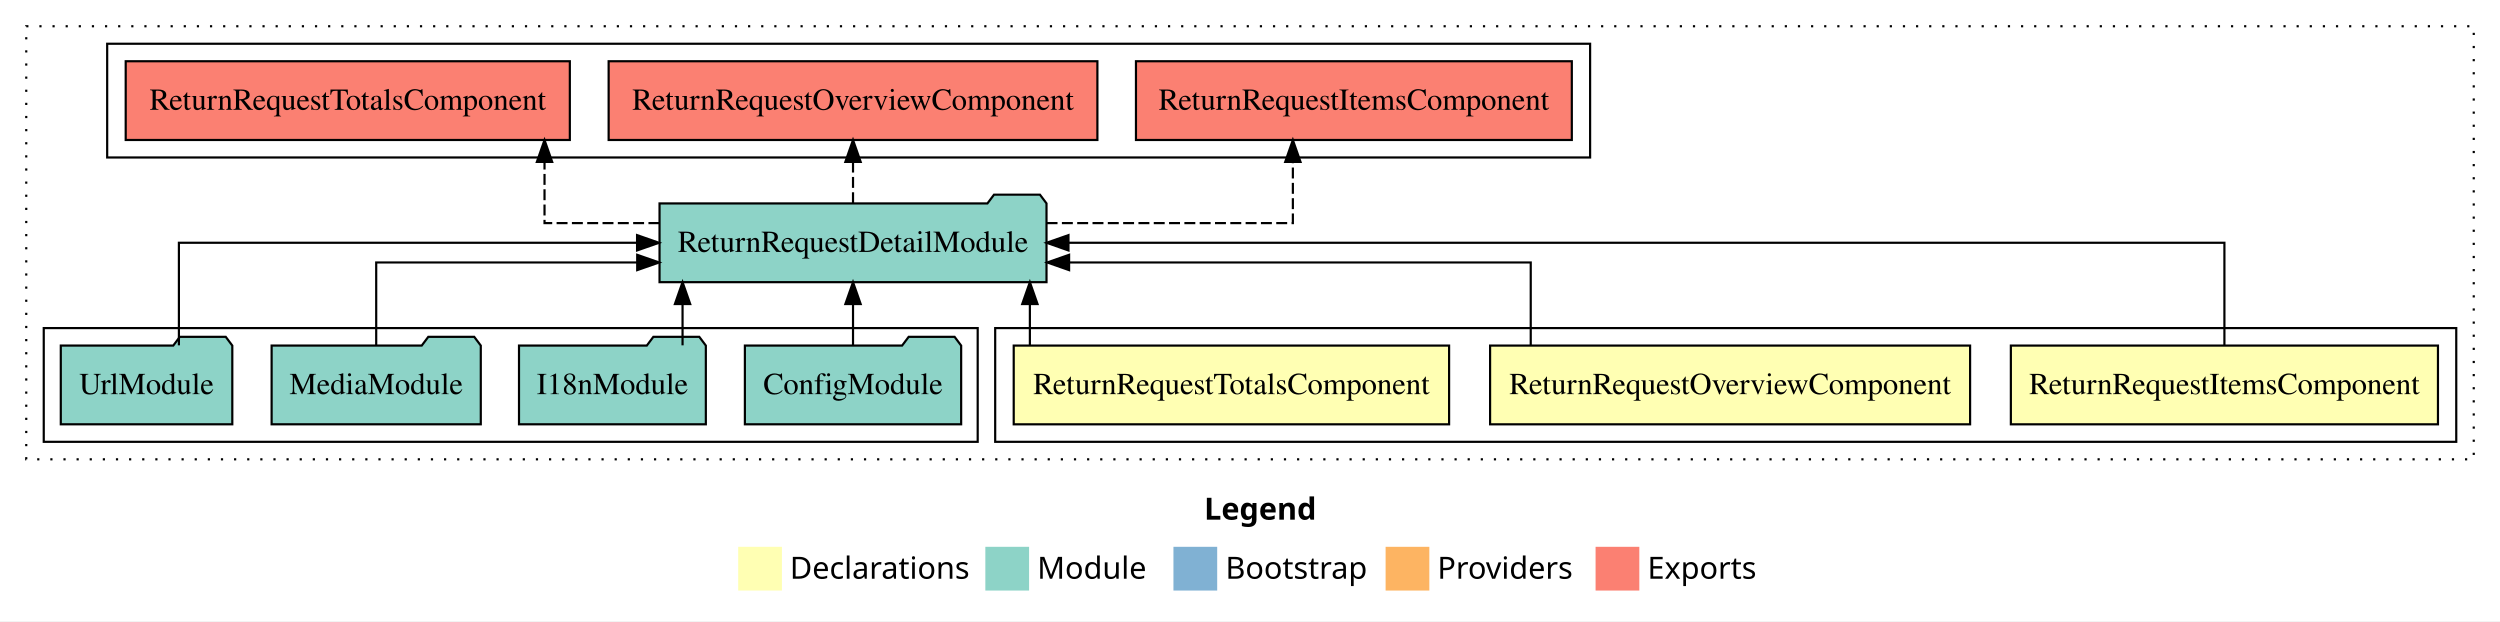
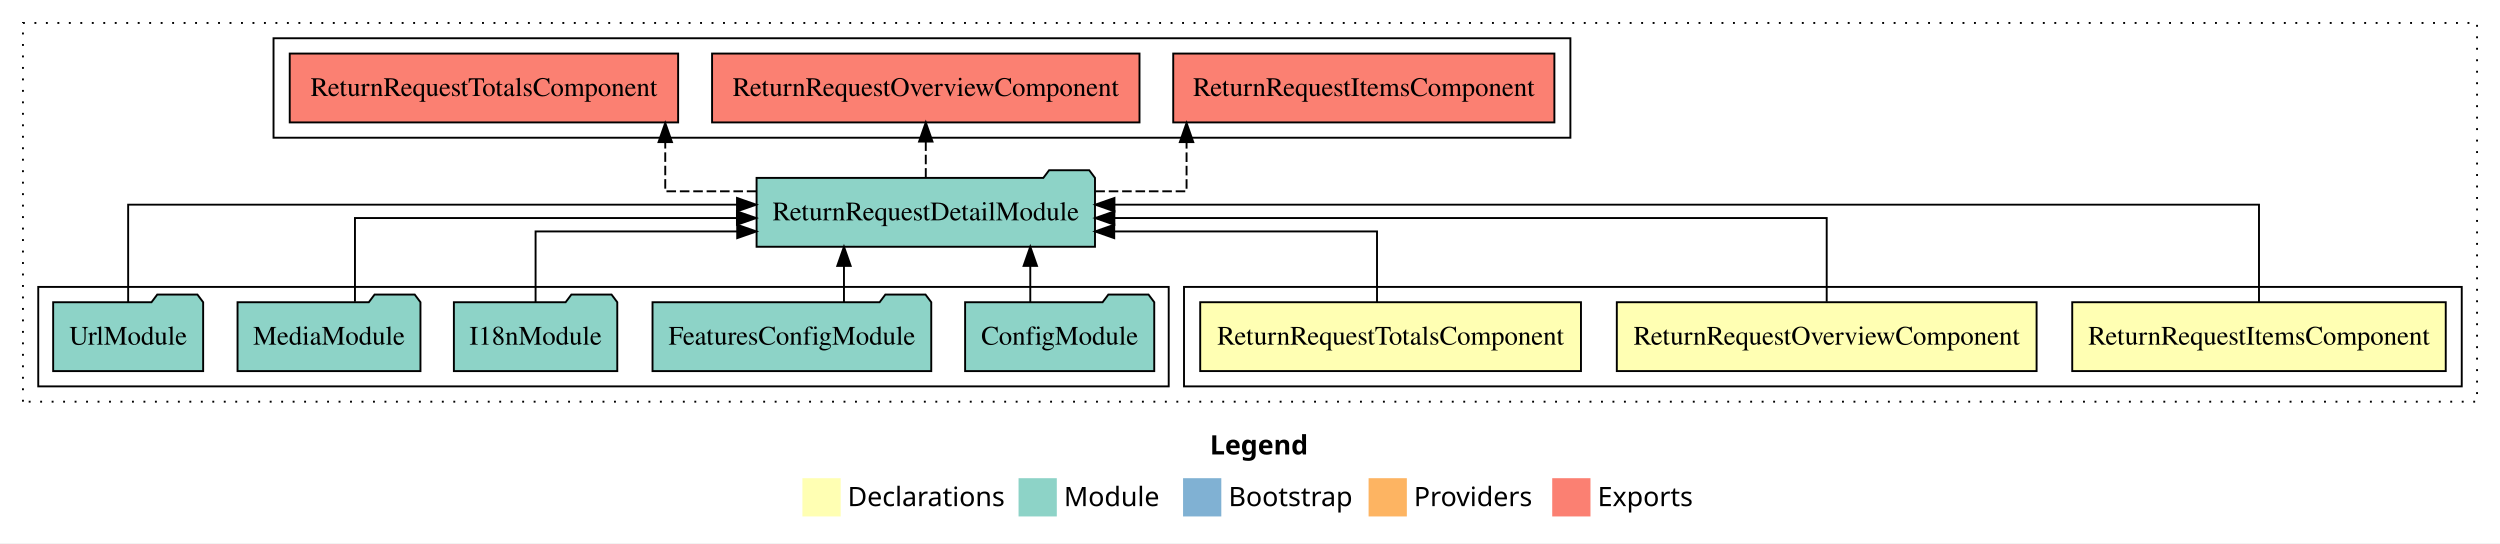
- <svg xmlns="http://www.w3.org/2000/svg" width="1143pt" height="284pt" viewBox="0.00 0.00 1143.00 284.00">
+ <svg xmlns="http://www.w3.org/2000/svg" width="1307pt" height="284pt" viewBox="0.00 0.00 1307.00 284.00">
  <g id="graph0" class="graph" transform="scale(1 1) rotate(0) translate(4 280)">
-     <polygon fill="#ffffff" stroke="transparent" points="-4,4 -4,-280 1139,-280 1139,4 -4,4" />
-     <text text-anchor="start" x="546.509" y="-42.4" font-family="sans-serif" font-weight="bold" font-size="14.00" fill="#000000">Legend</text>
-     <polygon fill="#ffffb3" stroke="transparent" points="333.5,-10 333.5,-30 353.5,-30 353.5,-10 333.5,-10" />
-     <text text-anchor="start" x="357.129" y="-15.4" font-family="sans-serif" font-size="14.00" fill="#000000">  Declarations</text>
-     <polygon fill="#8dd3c7" stroke="transparent" points="446.5,-10 446.5,-30 466.5,-30 466.5,-10 446.5,-10" />
-     <text text-anchor="start" x="470.225" y="-15.4" font-family="sans-serif" font-size="14.00" fill="#000000">  Module</text>
-     <polygon fill="#80b1d3" stroke="transparent" points="532.5,-10 532.5,-30 552.5,-30 552.5,-10 532.5,-10" />
-     <text text-anchor="start" x="556.281" y="-15.4" font-family="sans-serif" font-size="14.00" fill="#000000">  Bootstrap</text>
-     <polygon fill="#fdb462" stroke="transparent" points="629.5,-10 629.5,-30 649.5,-30 649.5,-10 629.5,-10" />
-     <text text-anchor="start" x="653.173" y="-15.4" font-family="sans-serif" font-size="14.00" fill="#000000">  Providers</text>
-     <polygon fill="#fb8072" stroke="transparent" points="725.5,-10 725.5,-30 745.5,-30 745.5,-10 725.5,-10" />
-     <text text-anchor="start" x="749.226" y="-15.4" font-family="sans-serif" font-size="14.00" fill="#000000">  Exports</text>
+     <polygon fill="#ffffff" stroke="transparent" points="-4,4 -4,-280 1303,-280 1303,4 -4,4" />
+     <text text-anchor="start" x="628.509" y="-42.4" font-family="sans-serif" font-weight="bold" font-size="14.00" fill="#000000">Legend</text>
+     <polygon fill="#ffffb3" stroke="transparent" points="415.5,-10 415.5,-30 435.5,-30 435.5,-10 415.5,-10" />
+     <text text-anchor="start" x="439.129" y="-15.4" font-family="sans-serif" font-size="14.00" fill="#000000">  Declarations</text>
+     <polygon fill="#8dd3c7" stroke="transparent" points="528.5,-10 528.5,-30 548.5,-30 548.5,-10 528.5,-10" />
+     <text text-anchor="start" x="552.225" y="-15.4" font-family="sans-serif" font-size="14.00" fill="#000000">  Module</text>
+     <polygon fill="#80b1d3" stroke="transparent" points="614.5,-10 614.5,-30 634.5,-30 634.5,-10 614.5,-10" />
+     <text text-anchor="start" x="638.281" y="-15.4" font-family="sans-serif" font-size="14.00" fill="#000000">  Bootstrap</text>
+     <polygon fill="#fdb462" stroke="transparent" points="711.5,-10 711.5,-30 731.5,-30 731.5,-10 711.5,-10" />
+     <text text-anchor="start" x="735.173" y="-15.4" font-family="sans-serif" font-size="14.00" fill="#000000">  Providers</text>
+     <polygon fill="#fb8072" stroke="transparent" points="807.5,-10 807.5,-30 827.5,-30 827.5,-10 807.5,-10" />
+     <text text-anchor="start" x="831.226" y="-15.4" font-family="sans-serif" font-size="14.00" fill="#000000">  Exports</text>
    <g id="clust1" class="cluster">
-       <polygon fill="none" stroke="#000000" stroke-dasharray="1,5" points="8,-70 8,-268 1127,-268 1127,-70 8,-70" />
+       <polygon fill="none" stroke="#000000" stroke-dasharray="1,5" points="8,-70 8,-268 1291,-268 1291,-70 8,-70" />
    </g>
    <g id="clust2" class="cluster">
-       <polygon fill="none" stroke="#000000" points="451,-78 451,-130 1119,-130 1119,-78 451,-78" />
+       <polygon fill="none" stroke="#000000" points="615,-78 615,-130 1283,-130 1283,-78 615,-78" />
    </g>
    <g id="clust6" class="cluster">
-       <polygon fill="none" stroke="#000000" points="16,-78 16,-130 443,-130 443,-78 16,-78" />
+       <polygon fill="none" stroke="#000000" points="16,-78 16,-130 607,-130 607,-78 16,-78" />
    </g>
    <g id="clust7" class="cluster">
-       <polygon fill="none" stroke="#000000" points="45,-208 45,-260 723,-260 723,-208 45,-208" />
+       <polygon fill="none" stroke="#000000" points="139,-208 139,-260 817,-260 817,-208 139,-208" />
    </g>
    <g id="node1" class="node">
-       <polygon fill="#ffffb3" stroke="#000000" points="1110.637,-122 915.363,-122 915.363,-86 1110.637,-86 1110.637,-122" />
-       <text text-anchor="middle" x="1013" y="-99.8" font-family="Times,serif" font-size="14.00" fill="#000000">ReturnRequestItemsComponent</text>
+       <polygon fill="#ffffb3" stroke="#000000" points="1274.637,-122 1079.363,-122 1079.363,-86 1274.637,-86 1274.637,-122" />
+       <text text-anchor="middle" x="1177" y="-99.8" font-family="Times,serif" font-size="14.00" fill="#000000">ReturnRequestItemsComponent</text>
    </g>
    <g id="node4" class="node">
-       <polygon fill="#8dd3c7" stroke="#000000" points="474.461,-187 471.461,-191 450.461,-191 447.461,-187 297.539,-187 297.539,-151 474.461,-151 474.461,-187" />
-       <text text-anchor="middle" x="386" y="-164.8" font-family="Times,serif" font-size="14.00" fill="#000000">ReturnRequestDetailModule</text>
+       <polygon fill="#8dd3c7" stroke="#000000" points="568.461,-187 565.461,-191 544.461,-191 541.461,-187 391.539,-187 391.539,-151 568.461,-151 568.461,-187" />
+       <text text-anchor="middle" x="480" y="-164.8" font-family="Times,serif" font-size="14.00" fill="#000000">ReturnRequestDetailModule</text>
    </g>
    <g id="edge1" class="edge">
-       <path fill="none" stroke="#000000" d="M1013,-122.106C1013,-141.339 1013,-169 1013,-169 1013,-169 484.504,-169 484.504,-169" />
-       <polygon fill="#000000" stroke="#000000" points="484.504,-165.5 474.504,-169 484.504,-172.5 484.504,-165.5" />
+       <path fill="none" stroke="#000000" d="M1177,-122.129C1177,-142.572 1177,-173 1177,-173 1177,-173 578.629,-173 578.629,-173" />
+       <polygon fill="#000000" stroke="#000000" points="578.629,-169.5 568.629,-173 578.629,-176.5 578.629,-169.5" />
    </g>
    <g id="node2" class="node">
-       <polygon fill="#ffffb3" stroke="#000000" points="896.73,-122 677.27,-122 677.27,-86 896.73,-86 896.73,-122" />
-       <text text-anchor="middle" x="787" y="-99.8" font-family="Times,serif" font-size="14.00" fill="#000000">ReturnRequestOverviewComponent</text>
+       <polygon fill="#ffffb3" stroke="#000000" points="1060.73,-122 841.27,-122 841.27,-86 1060.73,-86 1060.73,-122" />
+       <text text-anchor="middle" x="951" y="-99.8" font-family="Times,serif" font-size="14.00" fill="#000000">ReturnRequestOverviewComponent</text>
    </g>
    <g id="edge2" class="edge">
-       <path fill="none" stroke="#000000" d="M695.852,-122.027C695.852,-138.398 695.852,-160 695.852,-160 695.852,-160 484.791,-160 484.791,-160" />
-       <polygon fill="#000000" stroke="#000000" points="484.791,-156.5 474.791,-160 484.791,-163.5 484.791,-156.5" />
+       <path fill="none" stroke="#000000" d="M951,-122.267C951,-140.555 951,-166 951,-166 951,-166 578.591,-166 578.591,-166" />
+       <polygon fill="#000000" stroke="#000000" points="578.591,-162.5 568.591,-166 578.591,-169.5 578.591,-162.5" />
    </g>
    <g id="node3" class="node">
-       <polygon fill="#ffffb3" stroke="#000000" points="658.529,-122 459.471,-122 459.471,-86 658.529,-86 658.529,-122" />
-       <text text-anchor="middle" x="559" y="-99.8" font-family="Times,serif" font-size="14.00" fill="#000000">ReturnRequestTotalsComponent</text>
+       <polygon fill="#ffffb3" stroke="#000000" points="822.529,-122 623.471,-122 623.471,-86 822.529,-86 822.529,-122" />
+       <text text-anchor="middle" x="723" y="-99.8" font-family="Times,serif" font-size="14.00" fill="#000000">ReturnRequestTotalsComponent</text>
    </g>
    <g id="edge3" class="edge">
-       <path fill="none" stroke="#000000" d="M466.858,-122.106C466.858,-122.106 466.858,-140.991 466.858,-140.991" />
-       <polygon fill="#000000" stroke="#000000" points="463.358,-140.991 466.858,-150.991 470.358,-140.991 463.358,-140.991" />
-     </g>
-     <g id="node9" class="node">
-       <polygon fill="#fb8072" stroke="#000000" points="714.637,-252 515.363,-252 515.363,-216 714.637,-216 714.637,-252" />
-       <text text-anchor="middle" x="615" y="-229.8" font-family="Times,serif" font-size="14.00" fill="#000000">ReturnRequestItemsComponent </text>
-     </g>
-     <g id="edge8" class="edge">
-       <path fill="none" stroke="#000000" stroke-dasharray="5,2" d="M474.497,-178C528.449,-178 587.098,-178 587.098,-178 587.098,-178 587.098,-205.973 587.098,-205.973" />
-       <polygon fill="#000000" stroke="#000000" points="583.598,-205.973 587.098,-215.973 590.598,-205.973 583.598,-205.973" />
+       <path fill="none" stroke="#000000" d="M715.902,-122.009C715.902,-138.049 715.902,-159 715.902,-159 715.902,-159 578.512,-159 578.512,-159" />
+       <polygon fill="#000000" stroke="#000000" points="578.512,-155.5 568.512,-159 578.512,-162.5 578.512,-155.5" />
    </g>
    <g id="node10" class="node">
-       <polygon fill="#fb8072" stroke="#000000" points="497.729,-252 274.271,-252 274.271,-216 497.729,-216 497.729,-252" />
-       <text text-anchor="middle" x="386" y="-229.8" font-family="Times,serif" font-size="14.00" fill="#000000">ReturnRequestOverviewComponent </text>
+       <polygon fill="#fb8072" stroke="#000000" points="808.637,-252 609.363,-252 609.363,-216 808.637,-216 808.637,-252" />
+       <text text-anchor="middle" x="709" y="-229.8" font-family="Times,serif" font-size="14.00" fill="#000000">ReturnRequestItemsComponent </text>
    </g>
    <g id="edge9" class="edge">
-       <path fill="none" stroke="#000000" stroke-dasharray="5,2" d="M386,-187.106C386,-187.106 386,-205.991 386,-205.991" />
-       <polygon fill="#000000" stroke="#000000" points="382.5,-205.991 386,-215.991 389.5,-205.991 382.5,-205.991" />
+       <path fill="none" stroke="#000000" stroke-dasharray="5,2" d="M568.651,-180C594.69,-180 616.334,-180 616.334,-180 616.334,-180 616.334,-205.718 616.334,-205.718" />
+       <polygon fill="#000000" stroke="#000000" points="612.834,-205.718 616.334,-215.718 619.834,-205.718 612.834,-205.718" />
    </g>
    <g id="node11" class="node">
-       <polygon fill="#fb8072" stroke="#000000" points="256.529,-252 53.471,-252 53.471,-216 256.529,-216 256.529,-252" />
-       <text text-anchor="middle" x="155" y="-229.8" font-family="Times,serif" font-size="14.00" fill="#000000">ReturnRequestTotalsComponent </text>
+       <polygon fill="#fb8072" stroke="#000000" points="591.73,-252 368.271,-252 368.271,-216 591.73,-216 591.73,-252" />
+       <text text-anchor="middle" x="480" y="-229.8" font-family="Times,serif" font-size="14.00" fill="#000000">ReturnRequestOverviewComponent </text>
    </g>
    <g id="edge10" class="edge">
-       <path fill="none" stroke="#000000" stroke-dasharray="5,2" d="M297.475,-178C269.137,-178 244.955,-178 244.955,-178 244.955,-178 244.955,-205.973 244.955,-205.973" />
-       <polygon fill="#000000" stroke="#000000" points="241.455,-205.973 244.955,-215.973 248.455,-205.973 241.455,-205.973" />
+       <path fill="none" stroke="#000000" stroke-dasharray="5,2" d="M480,-187.106C480,-187.106 480,-205.991 480,-205.991" />
+       <polygon fill="#000000" stroke="#000000" points="476.5,-205.991 480,-215.991 483.5,-205.991 476.5,-205.991" />
+     </g>
+     <g id="node12" class="node">
+       <polygon fill="#fb8072" stroke="#000000" points="350.529,-252 147.471,-252 147.471,-216 350.529,-216 350.529,-252" />
+       <text text-anchor="middle" x="249" y="-229.8" font-family="Times,serif" font-size="14.00" fill="#000000">ReturnRequestTotalsComponent </text>
+     </g>
+     <g id="edge11" class="edge">
+       <path fill="none" stroke="#000000" stroke-dasharray="5,2" d="M391.431,-180C365.416,-180 343.792,-180 343.792,-180 343.792,-180 343.792,-205.718 343.792,-205.718" />
+       <polygon fill="#000000" stroke="#000000" points="340.292,-205.718 343.792,-215.718 347.292,-205.718 340.292,-205.718" />
    </g>
    <g id="node5" class="node">
-       <polygon fill="#8dd3c7" stroke="#000000" points="435.439,-122 432.439,-126 411.439,-126 408.439,-122 336.561,-122 336.561,-86 435.439,-86 435.439,-122" />
-       <text text-anchor="middle" x="386" y="-99.8" font-family="Times,serif" font-size="14.00" fill="#000000">ConfigModule</text>
+       <polygon fill="#8dd3c7" stroke="#000000" points="599.439,-122 596.439,-126 575.439,-126 572.439,-122 500.561,-122 500.561,-86 599.439,-86 599.439,-122" />
+       <text text-anchor="middle" x="550" y="-99.8" font-family="Times,serif" font-size="14.00" fill="#000000">ConfigModule</text>
    </g>
    <g id="edge4" class="edge">
-       <path fill="none" stroke="#000000" d="M386,-122.106C386,-122.106 386,-140.991 386,-140.991" />
-       <polygon fill="#000000" stroke="#000000" points="382.5,-140.991 386,-150.991 389.5,-140.991 382.5,-140.991" />
+       <path fill="none" stroke="#000000" d="M534.631,-122.106C534.631,-122.106 534.631,-140.991 534.631,-140.991" />
+       <polygon fill="#000000" stroke="#000000" points="531.131,-140.991 534.631,-150.991 538.131,-140.991 531.131,-140.991" />
    </g>
    <g id="node6" class="node">
+       <polygon fill="#8dd3c7" stroke="#000000" points="482.86,-122 479.86,-126 458.86,-126 455.86,-122 337.14,-122 337.14,-86 482.86,-86 482.86,-122" />
+       <text text-anchor="middle" x="410" y="-99.8" font-family="Times,serif" font-size="14.00" fill="#000000">FeaturesConfigModule</text>
+     </g>
+     <g id="edge5" class="edge">
+       <path fill="none" stroke="#000000" d="M437.225,-122.106C437.225,-122.106 437.225,-140.991 437.225,-140.991" />
+       <polygon fill="#000000" stroke="#000000" points="433.725,-140.991 437.225,-150.991 440.725,-140.991 433.725,-140.991" />
+     </g>
+     <g id="node7" class="node">
      <polygon fill="#8dd3c7" stroke="#000000" points="318.711,-122 315.711,-126 294.711,-126 291.711,-122 233.289,-122 233.289,-86 318.711,-86 318.711,-122" />
      <text text-anchor="middle" x="276" y="-99.8" font-family="Times,serif" font-size="14.00" fill="#000000">I18nModule</text>
    </g>
-     <g id="edge5" class="edge">
-       <path fill="none" stroke="#000000" d="M308.062,-122.106C308.062,-122.106 308.062,-140.991 308.062,-140.991" />
-       <polygon fill="#000000" stroke="#000000" points="304.562,-140.991 308.062,-150.991 311.562,-140.991 304.562,-140.991" />
+     <g id="edge6" class="edge">
+       <path fill="none" stroke="#000000" d="M276,-122.009C276,-138.049 276,-159 276,-159 276,-159 381.413,-159 381.413,-159" />
+       <polygon fill="#000000" stroke="#000000" points="381.413,-162.5 391.413,-159 381.413,-155.5 381.413,-162.5" />
    </g>
-     <g id="node7" class="node">
+     <g id="node8" class="node">
      <polygon fill="#8dd3c7" stroke="#000000" points="215.815,-122 212.815,-126 191.815,-126 188.815,-122 120.185,-122 120.185,-86 215.815,-86 215.815,-122" />
      <text text-anchor="middle" x="168" y="-99.8" font-family="Times,serif" font-size="14.00" fill="#000000">MediaModule</text>
    </g>
-     <g id="edge6" class="edge">
-       <path fill="none" stroke="#000000" d="M168,-122.027C168,-138.398 168,-160 168,-160 168,-160 287.331,-160 287.331,-160" />
-       <polygon fill="#000000" stroke="#000000" points="287.331,-163.5 297.331,-160 287.331,-156.5 287.331,-163.5" />
+     <g id="edge7" class="edge">
+       <path fill="none" stroke="#000000" d="M181.571,-122.267C181.571,-140.555 181.571,-166 181.571,-166 181.571,-166 381.27,-166 381.27,-166" />
+       <polygon fill="#000000" stroke="#000000" points="381.27,-169.5 391.27,-166 381.269,-162.5 381.27,-169.5" />
    </g>
-     <g id="node8" class="node">
+     <g id="node9" class="node">
      <polygon fill="#8dd3c7" stroke="#000000" points="102.208,-122 99.208,-126 78.208,-126 75.208,-122 23.792,-122 23.792,-86 102.208,-86 102.208,-122" />
      <text text-anchor="middle" x="63" y="-99.8" font-family="Times,serif" font-size="14.00" fill="#000000">UrlModule</text>
    </g>
-     <g id="edge7" class="edge">
-       <path fill="none" stroke="#000000" d="M77.795,-122.106C77.795,-141.339 77.795,-169 77.795,-169 77.795,-169 287.268,-169 287.268,-169" />
-       <polygon fill="#000000" stroke="#000000" points="287.268,-172.5 297.268,-169 287.268,-165.5 287.268,-172.5" />
+     <g id="edge8" class="edge">
+       <path fill="none" stroke="#000000" d="M63,-122.129C63,-142.572 63,-173 63,-173 63,-173 381.31,-173 381.31,-173" />
+       <polygon fill="#000000" stroke="#000000" points="381.31,-176.5 391.31,-173 381.31,-169.5 381.31,-176.5" />
    </g>
  </g>
</svg>
